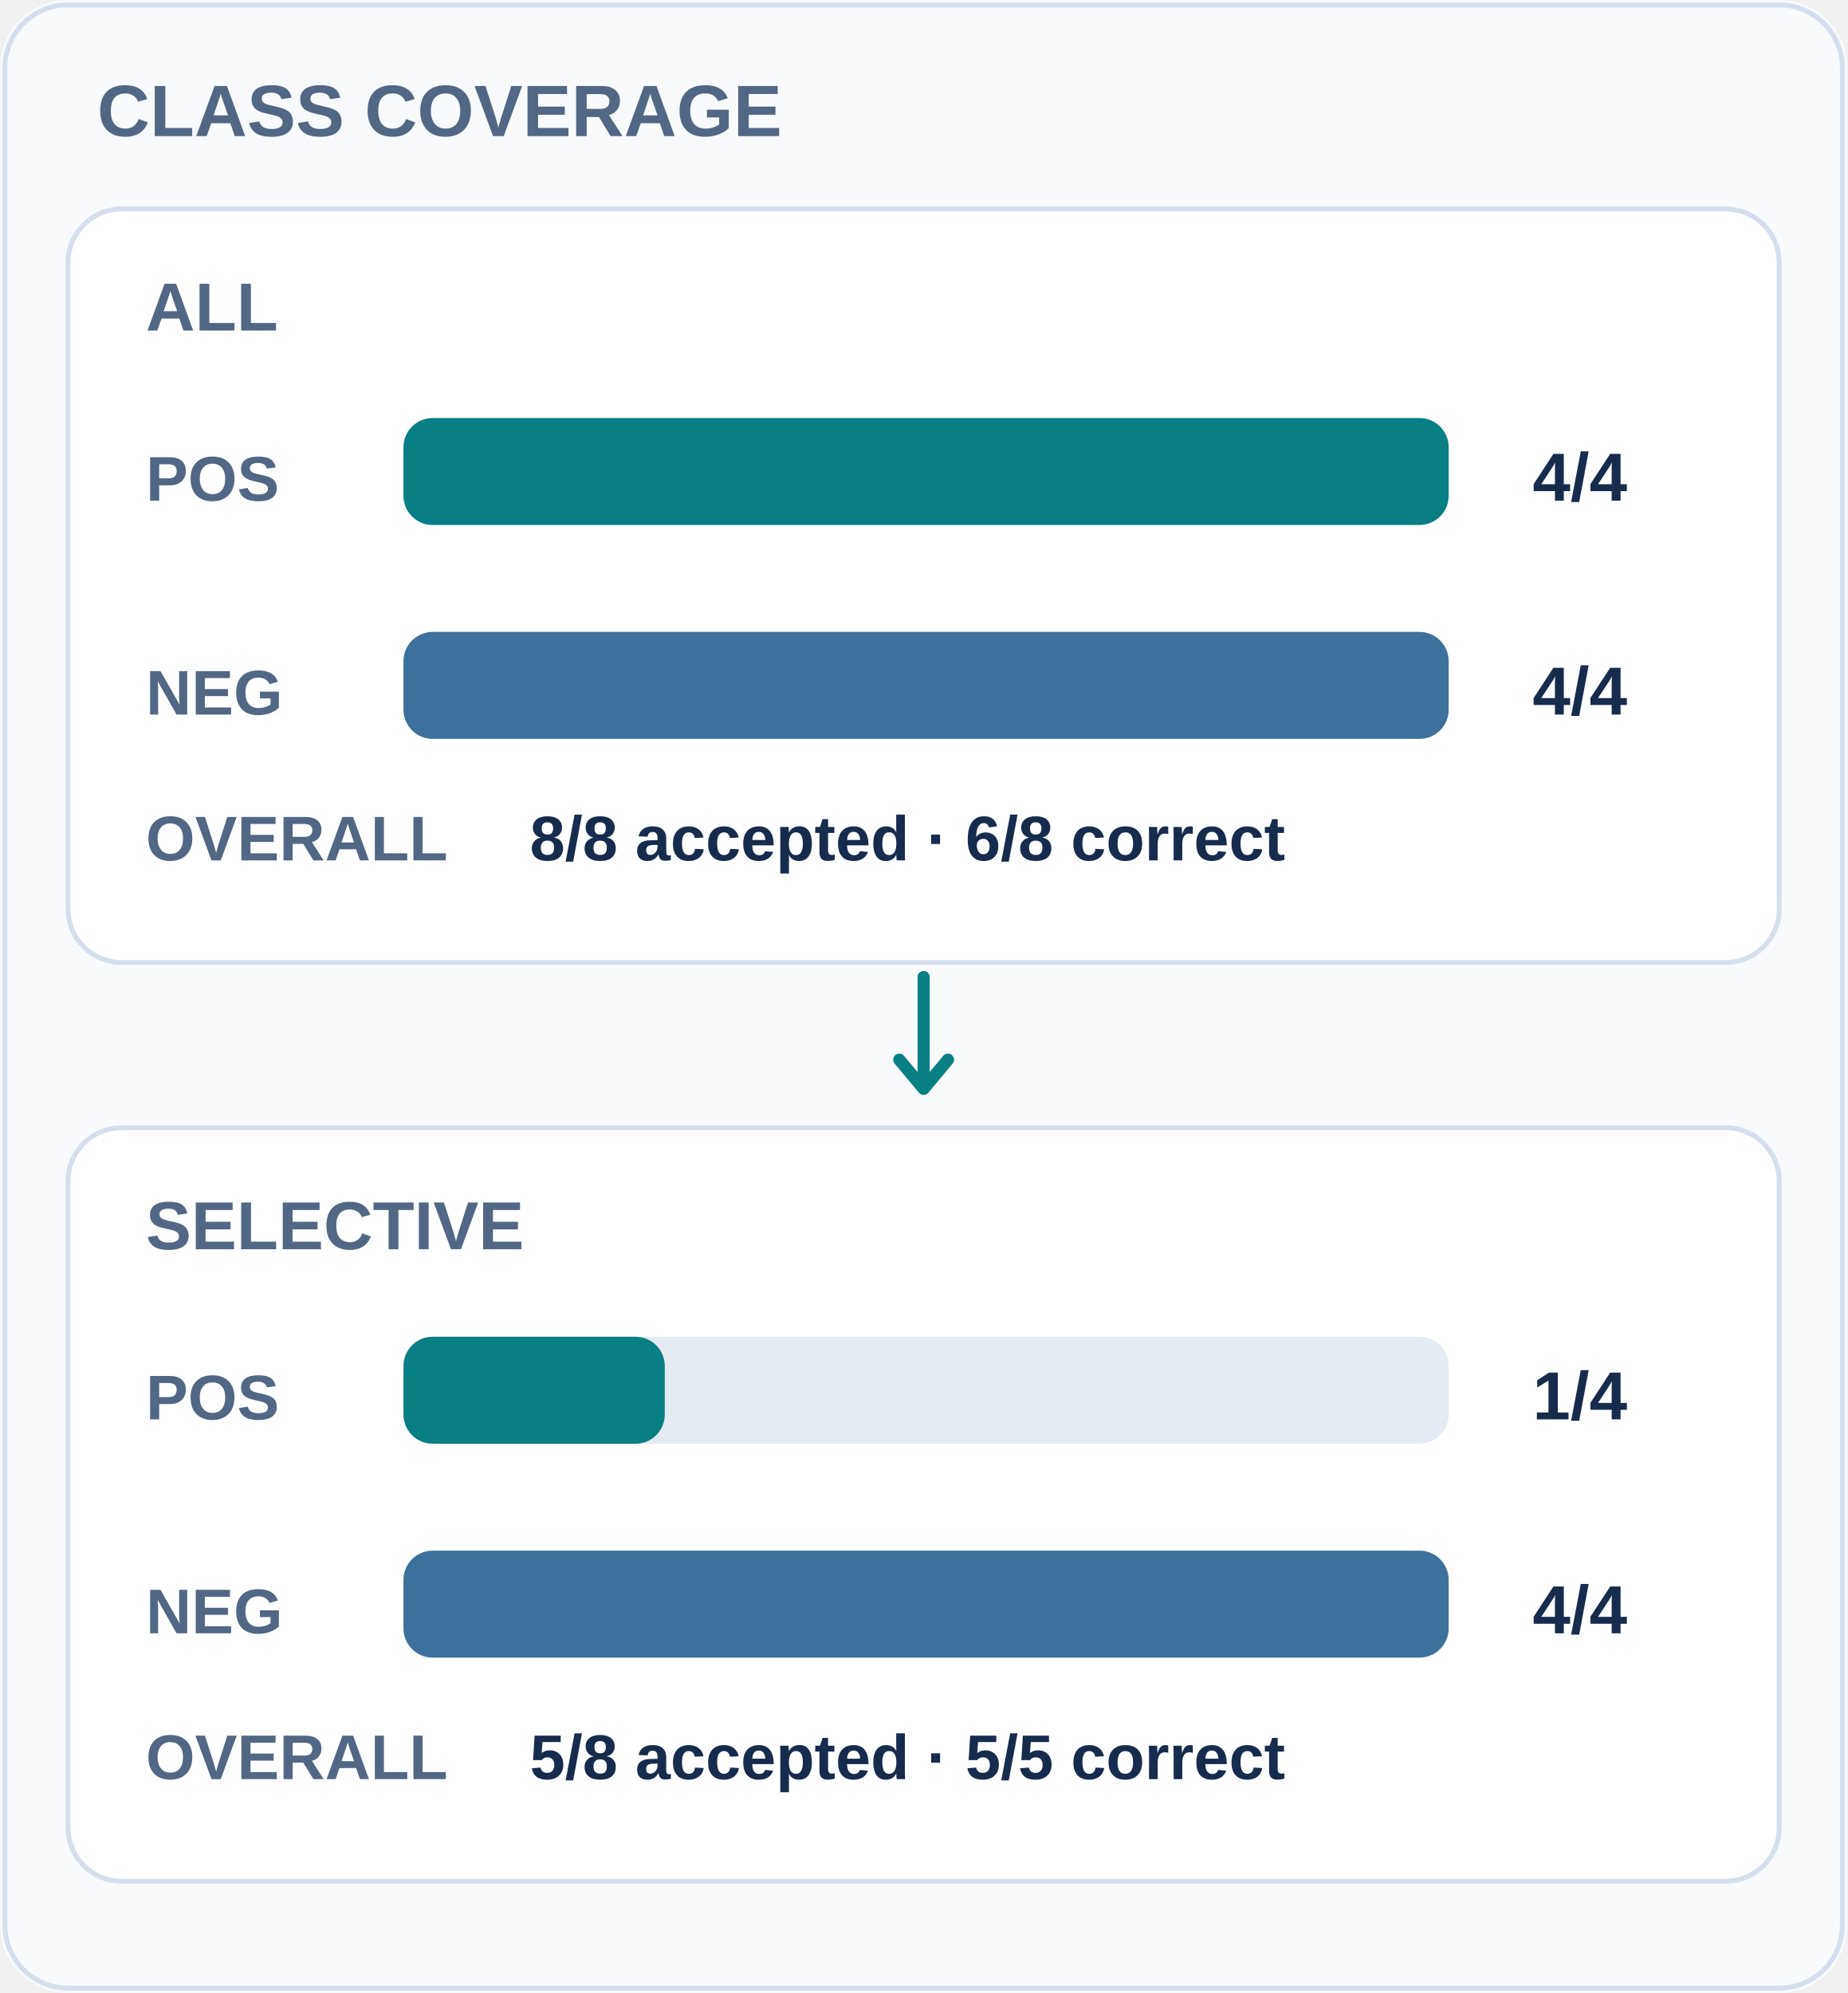
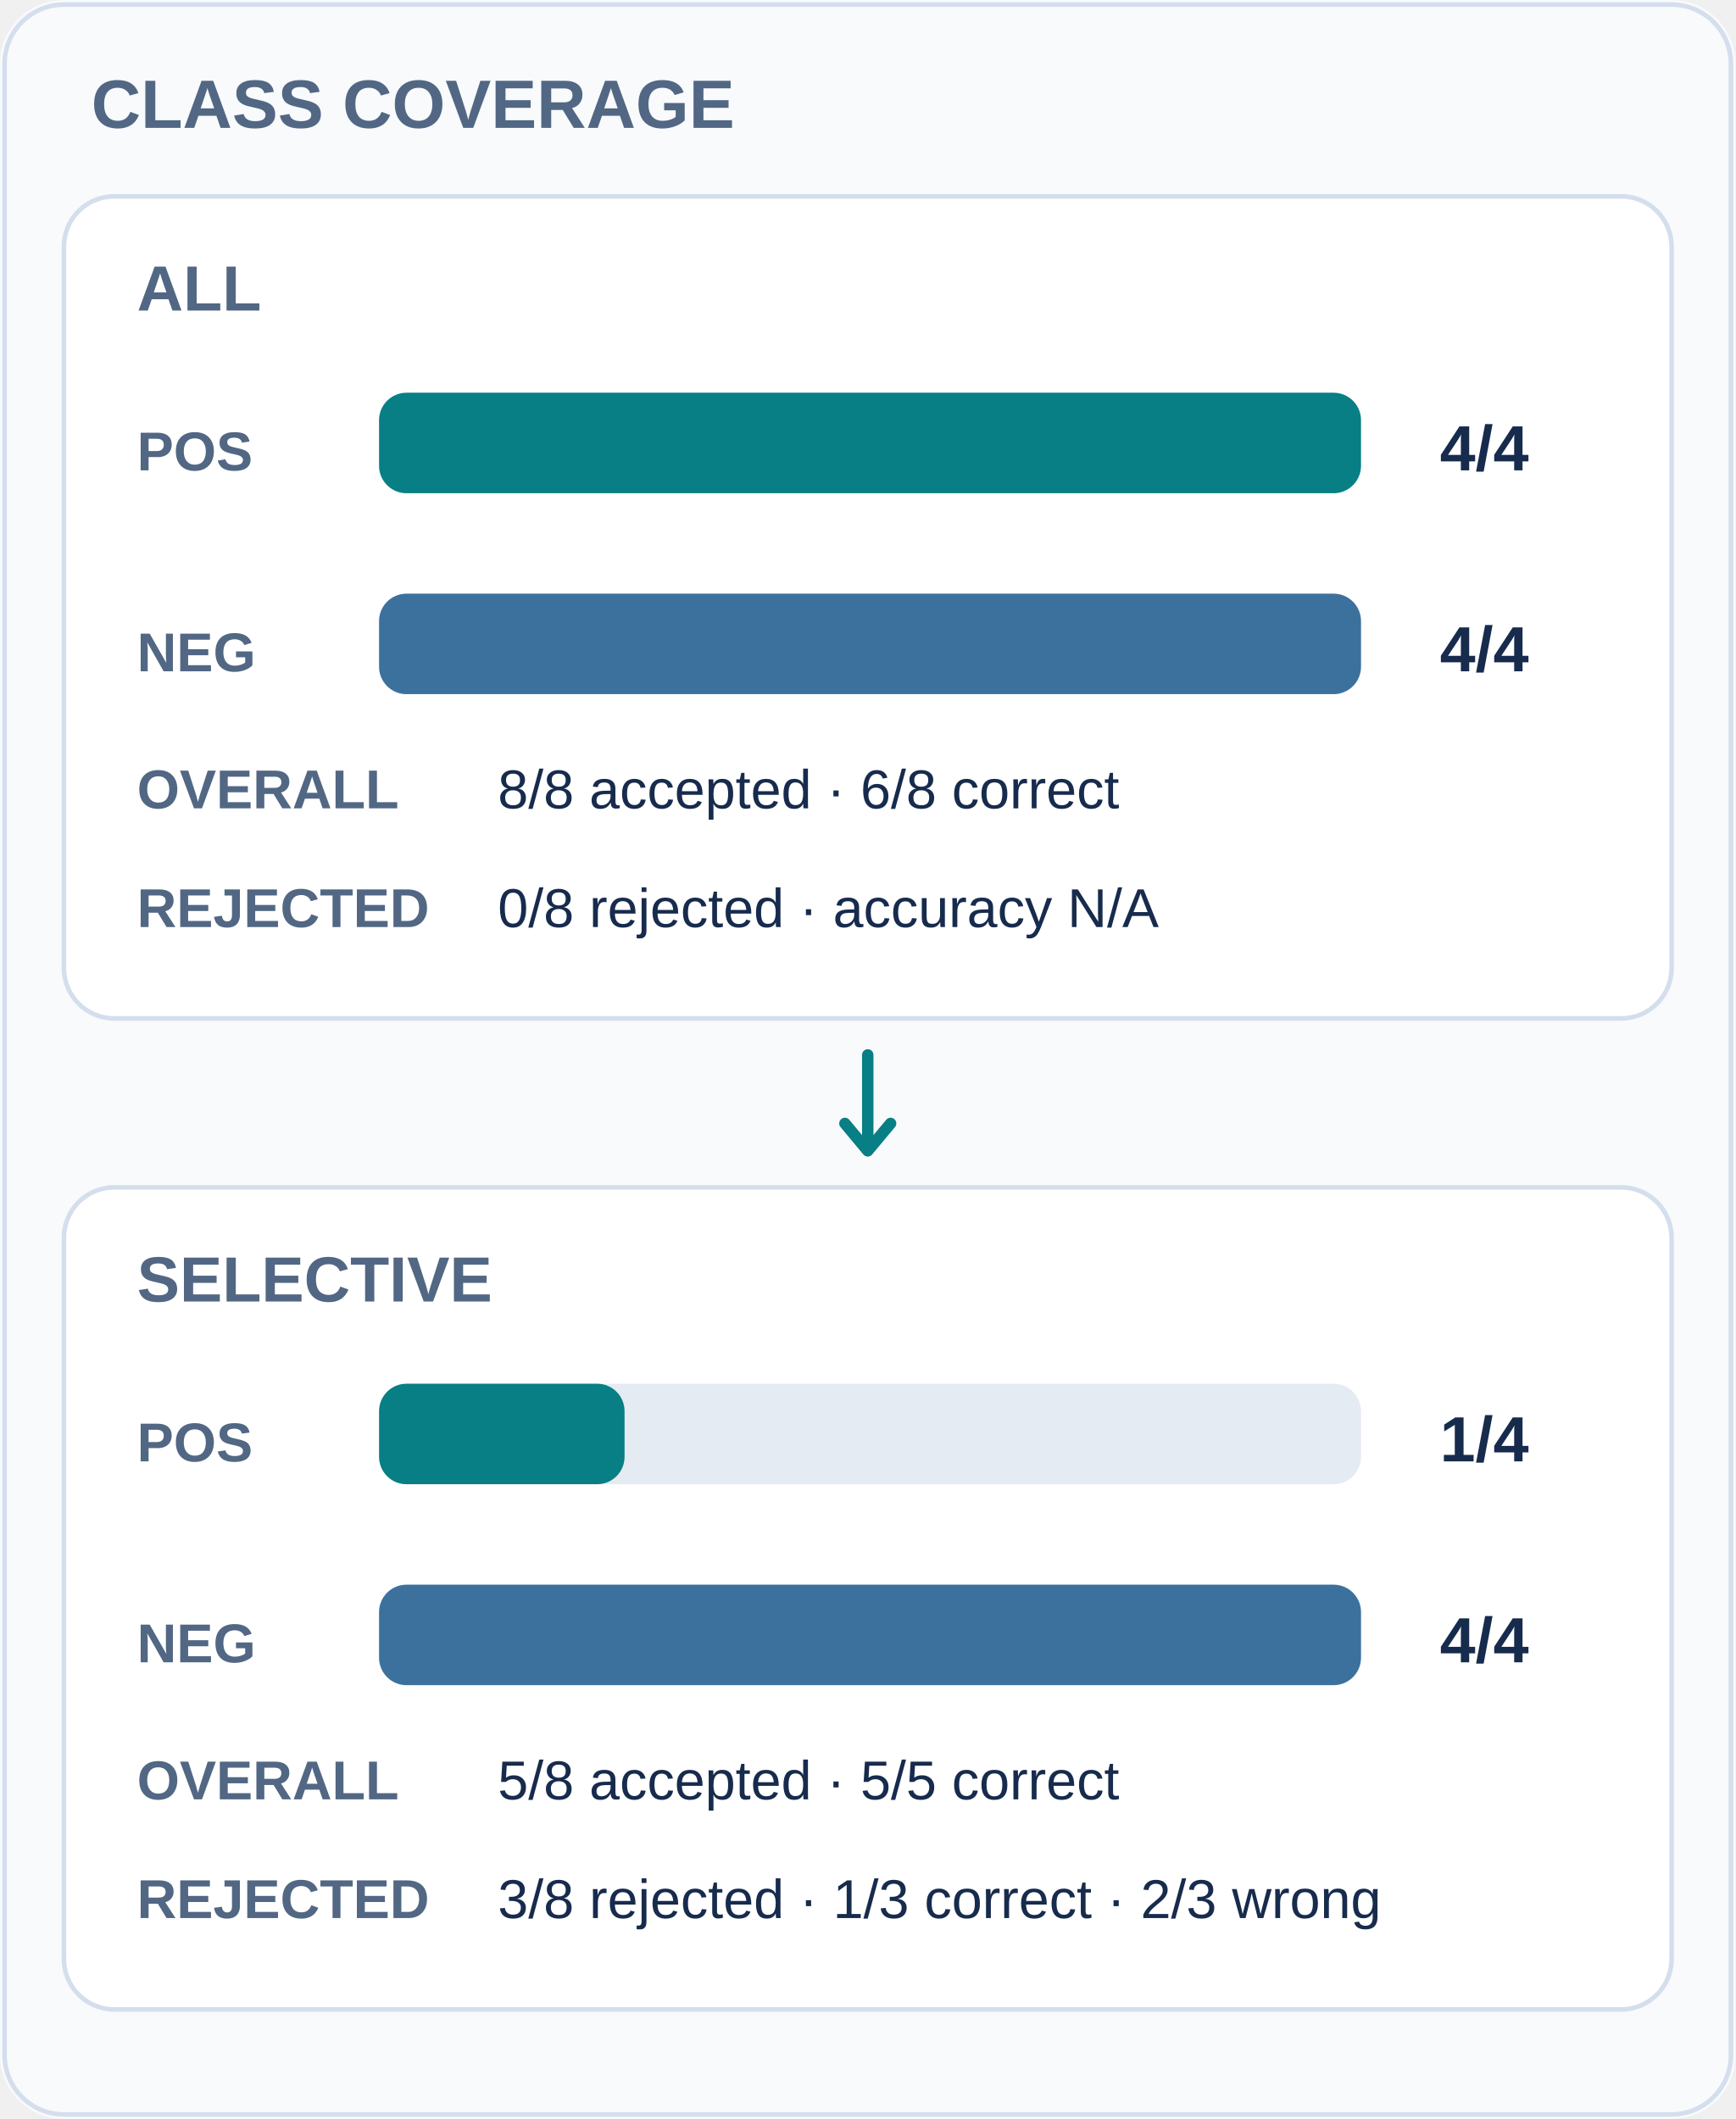
- <svg xmlns="http://www.w3.org/2000/svg" viewBox="0 0 380 410" role="img" aria-labelledby="title desc">
-   <rect width="380" height="410" rx="14" fill="#f8fafc" />
-   <rect x="1" y="1" width="378" height="408" rx="13" fill="none" stroke="#d4deec" />
+ <svg xmlns="http://www.w3.org/2000/svg" viewBox="0 0 380 464" role="img" aria-labelledby="title desc">
+   <rect width="380" height="464" rx="14" fill="#f8fafc" />
+   <rect x="1" y="1" width="378" height="462" rx="13" fill="none" stroke="#d4deec" />
  <text x="20" y="28" fill="#526783" font-family="Arial,sans-serif" font-size="15" font-weight="bold">CLASS COVERAGE</text>
-   <rect x="14" y="43" width="352" height="155" rx="11" fill="#ffffff" stroke="#d4deec" />
-   <rect x="14" y="232" width="352" height="155" rx="11" fill="#ffffff" stroke="#d4deec" />
+   <rect x="14" y="43" width="352" height="180" rx="11" fill="#ffffff" stroke="#d4deec" />
+   <rect x="14" y="260" width="352" height="180" rx="11" fill="#ffffff" stroke="#d4deec" />
  <g fill="#526783" font-family="Arial,sans-serif" font-weight="bold" font-size="14">
    <text x="30" y="68">ALL</text>
-     <text x="30" y="257">SELECTIVE</text>
+     <text x="30" y="285">SELECTIVE</text>
  </g>
-   <g fill="#526783" font-family="Arial,sans-serif" font-size="13" font-weight="bold">
+   <g fill="#526783" font-family="Arial,sans-serif" font-size="12" font-weight="bold">
    <text x="30" y="103">POS</text>
    <text x="30" y="147">NEG</text>
-     <text x="30" y="292">POS</text>
-     <text x="30" y="336">NEG</text>
    <text x="30" y="177">OVERALL</text>
-     <text x="30" y="366">OVERALL</text>
+     <text x="30" y="203">REJECTED</text>
+     <text x="30" y="320">POS</text>
+     <text x="30" y="364">NEG</text>
+     <text x="30" y="394">OVERALL</text>
+     <text x="30" y="420">REJECTED</text>
  </g>
  <g fill="#e5ebf2">
    <rect x="83" y="86" width="215" height="22" rx="6" />
    <rect x="83" y="130" width="215" height="22" rx="6" />
-     <rect x="83" y="275" width="215" height="22" rx="6" />
-     <rect x="83" y="319" width="215" height="22" rx="6" />
+     <rect x="83" y="303" width="215" height="22" rx="6" />
+     <rect x="83" y="347" width="215" height="22" rx="6" />
  </g>
  <rect x="83" y="86" width="215" height="22" rx="6" fill="#087e85" />
  <rect x="83" y="130" width="215" height="22" rx="6" fill="#3c719d" />
-   <rect x="83" y="275" width="53.75" height="22" rx="6" fill="#087e85" />
-   <rect x="83" y="319" width="215" height="22" rx="6" fill="#3c719d" />
+   <rect x="83" y="303" width="53.75" height="22" rx="6" fill="#087e85" />
+   <rect x="83" y="347" width="215" height="22" rx="6" fill="#3c719d" />
  <g fill="#172b4d" font-family="Arial,sans-serif" font-weight="bold" font-size="14" text-anchor="middle">
    <text x="325" y="103">4/4</text>
    <text x="325" y="147">4/4</text>
-     <text x="325" y="292">1/4</text>
-     <text x="325" y="336">4/4</text>
+     <text x="325" y="320">1/4</text>
+     <text x="325" y="364">4/4</text>
  </g>
-   <g fill="#172b4d" font-family="Arial,sans-serif" font-weight="bold" font-size="13">
+   <g fill="#172b4d" font-family="Arial,sans-serif" font-size="12">
    <text x="109" y="177">8/8 accepted · 6/8 correct</text>
-     <text x="109" y="366">5/8 accepted · 5/5 correct</text>
+     <text x="109" y="203">0/8 rejected · accuracy N/A</text>
+     <text x="109" y="394">5/8 accepted · 5/5 correct</text>
+     <text x="109" y="420">3/8 rejected · 1/3 correct · 2/3 wrong</text>
  </g>
-   <path d="M190 201v23m-5 -6l5 6 5 -6" fill="none" stroke="#087e85" stroke-linecap="round" stroke-linejoin="round" stroke-width="2.5" />
+   <path d="M190 231v21m-5 -6l5 6 5 -6" fill="none" stroke="#087e85" stroke-linecap="round" stroke-linejoin="round" stroke-width="2.5" />
</svg>
